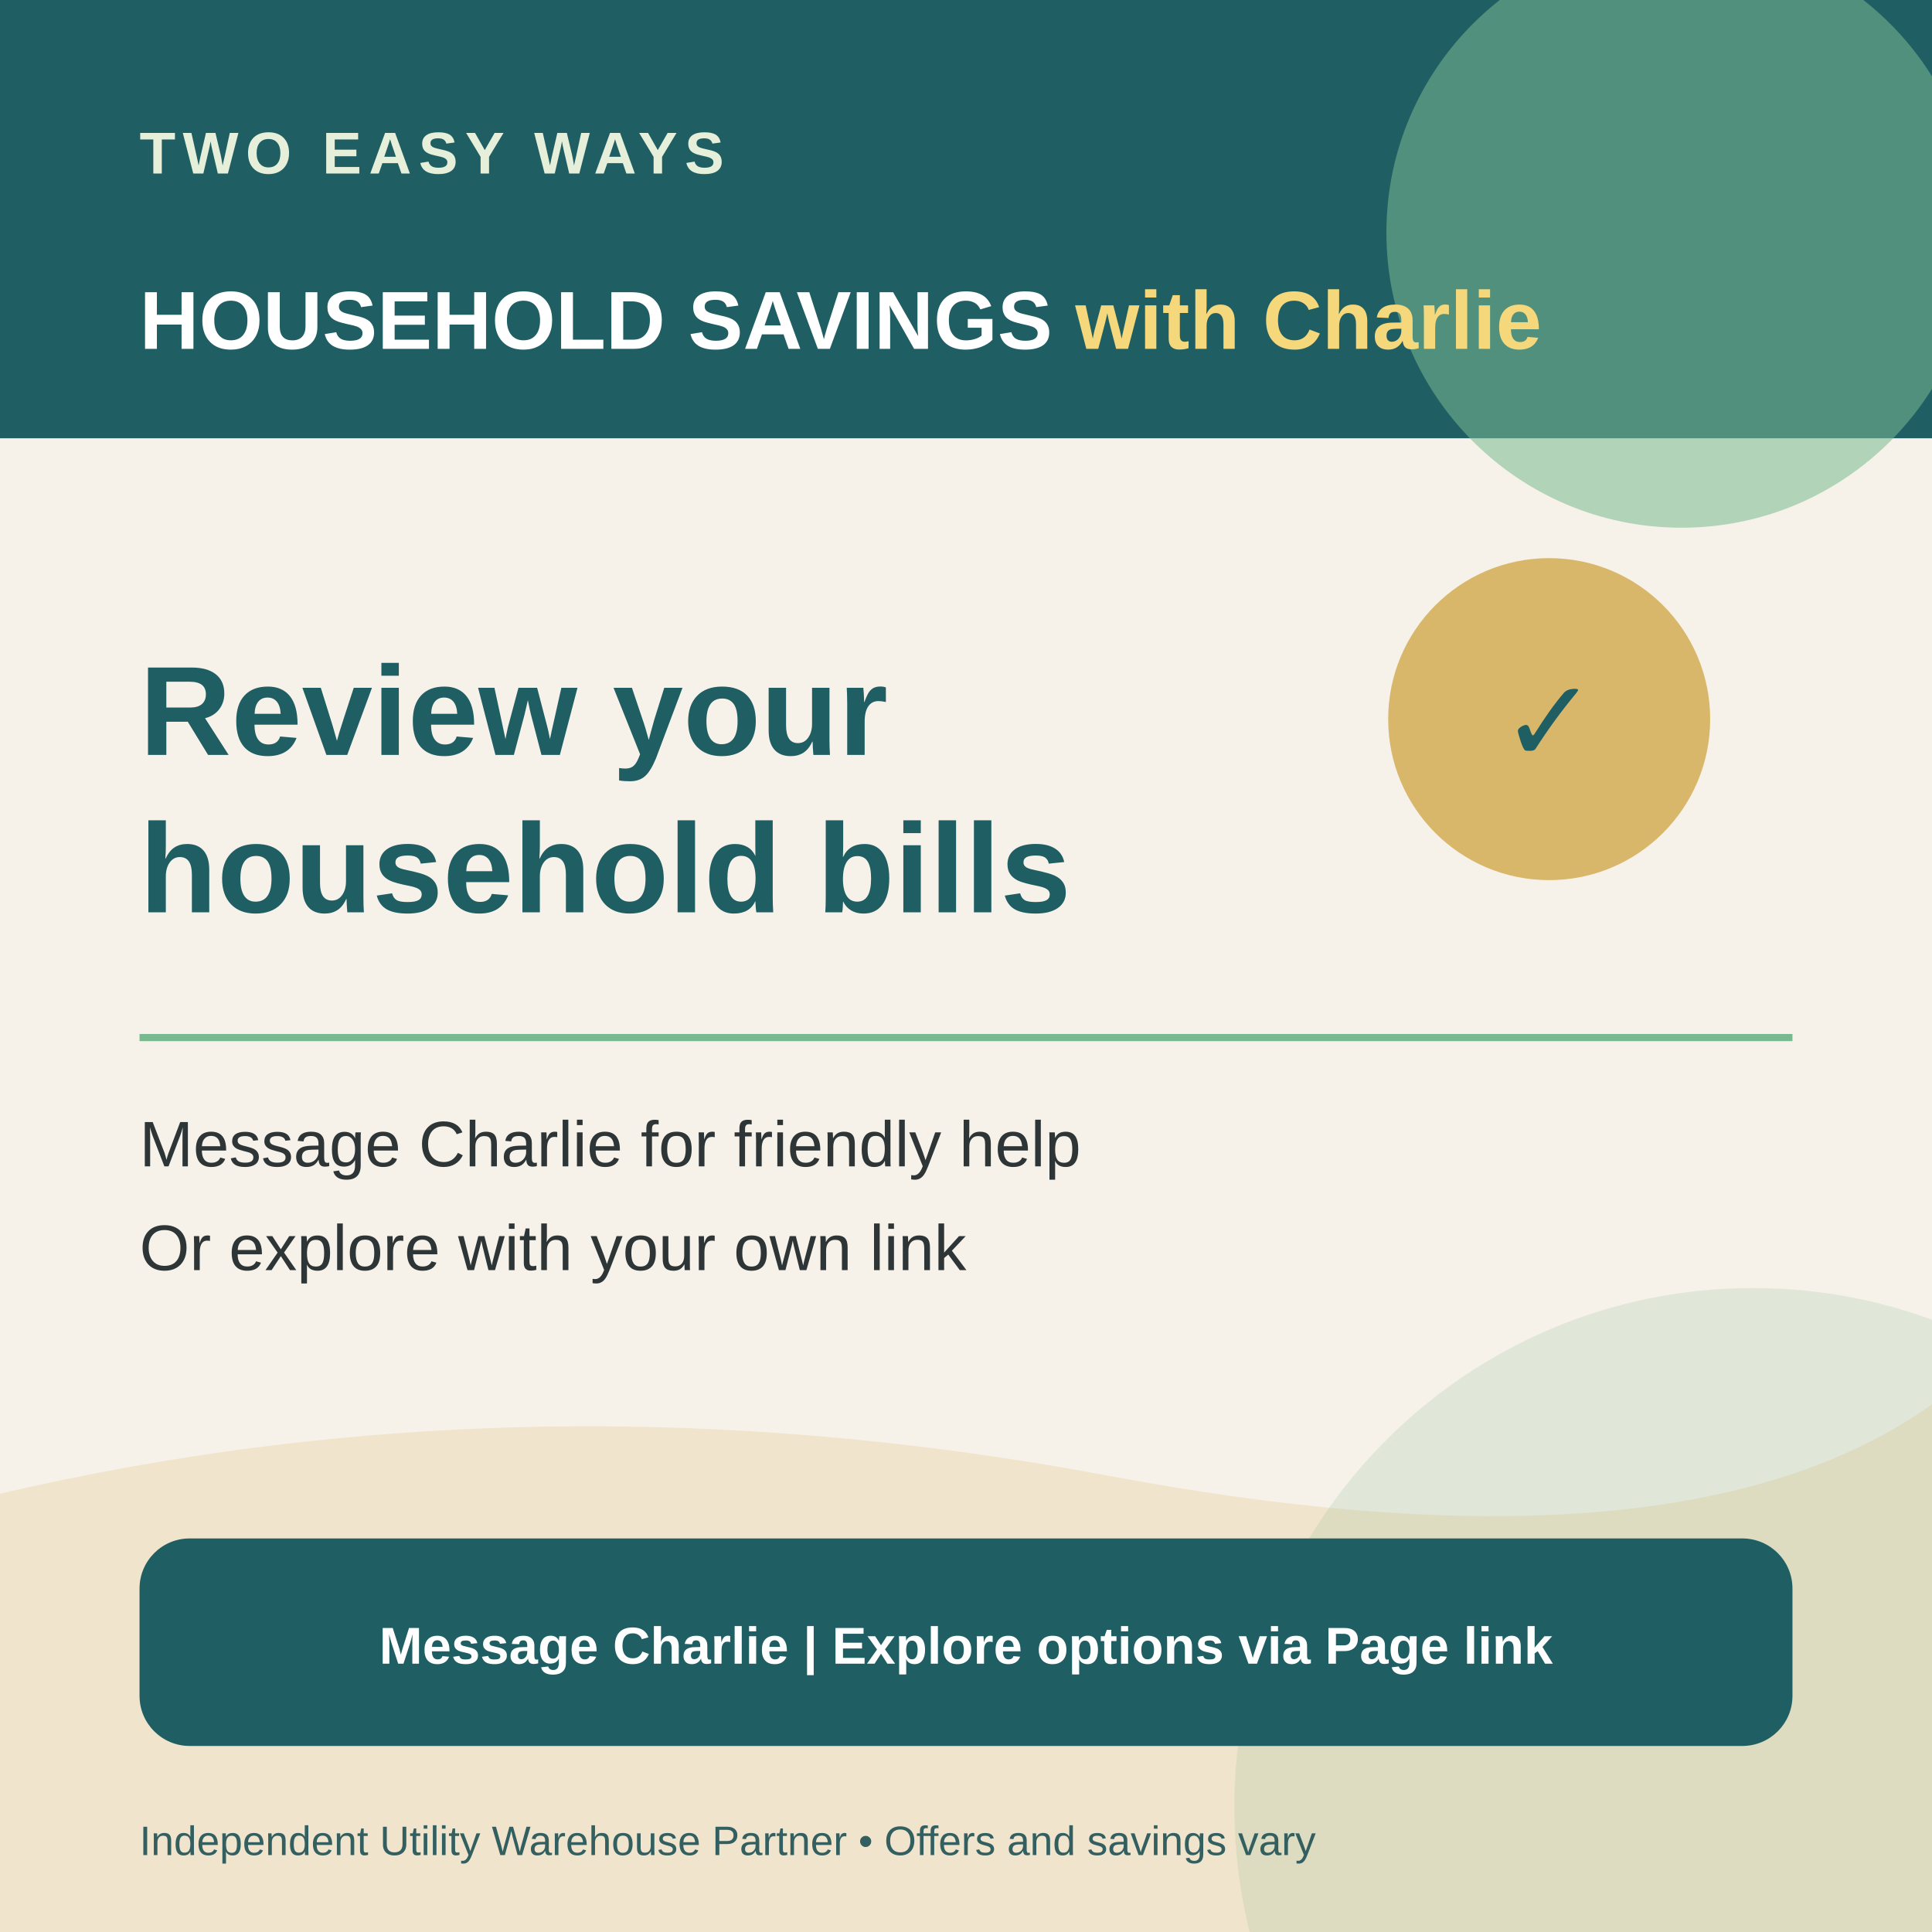
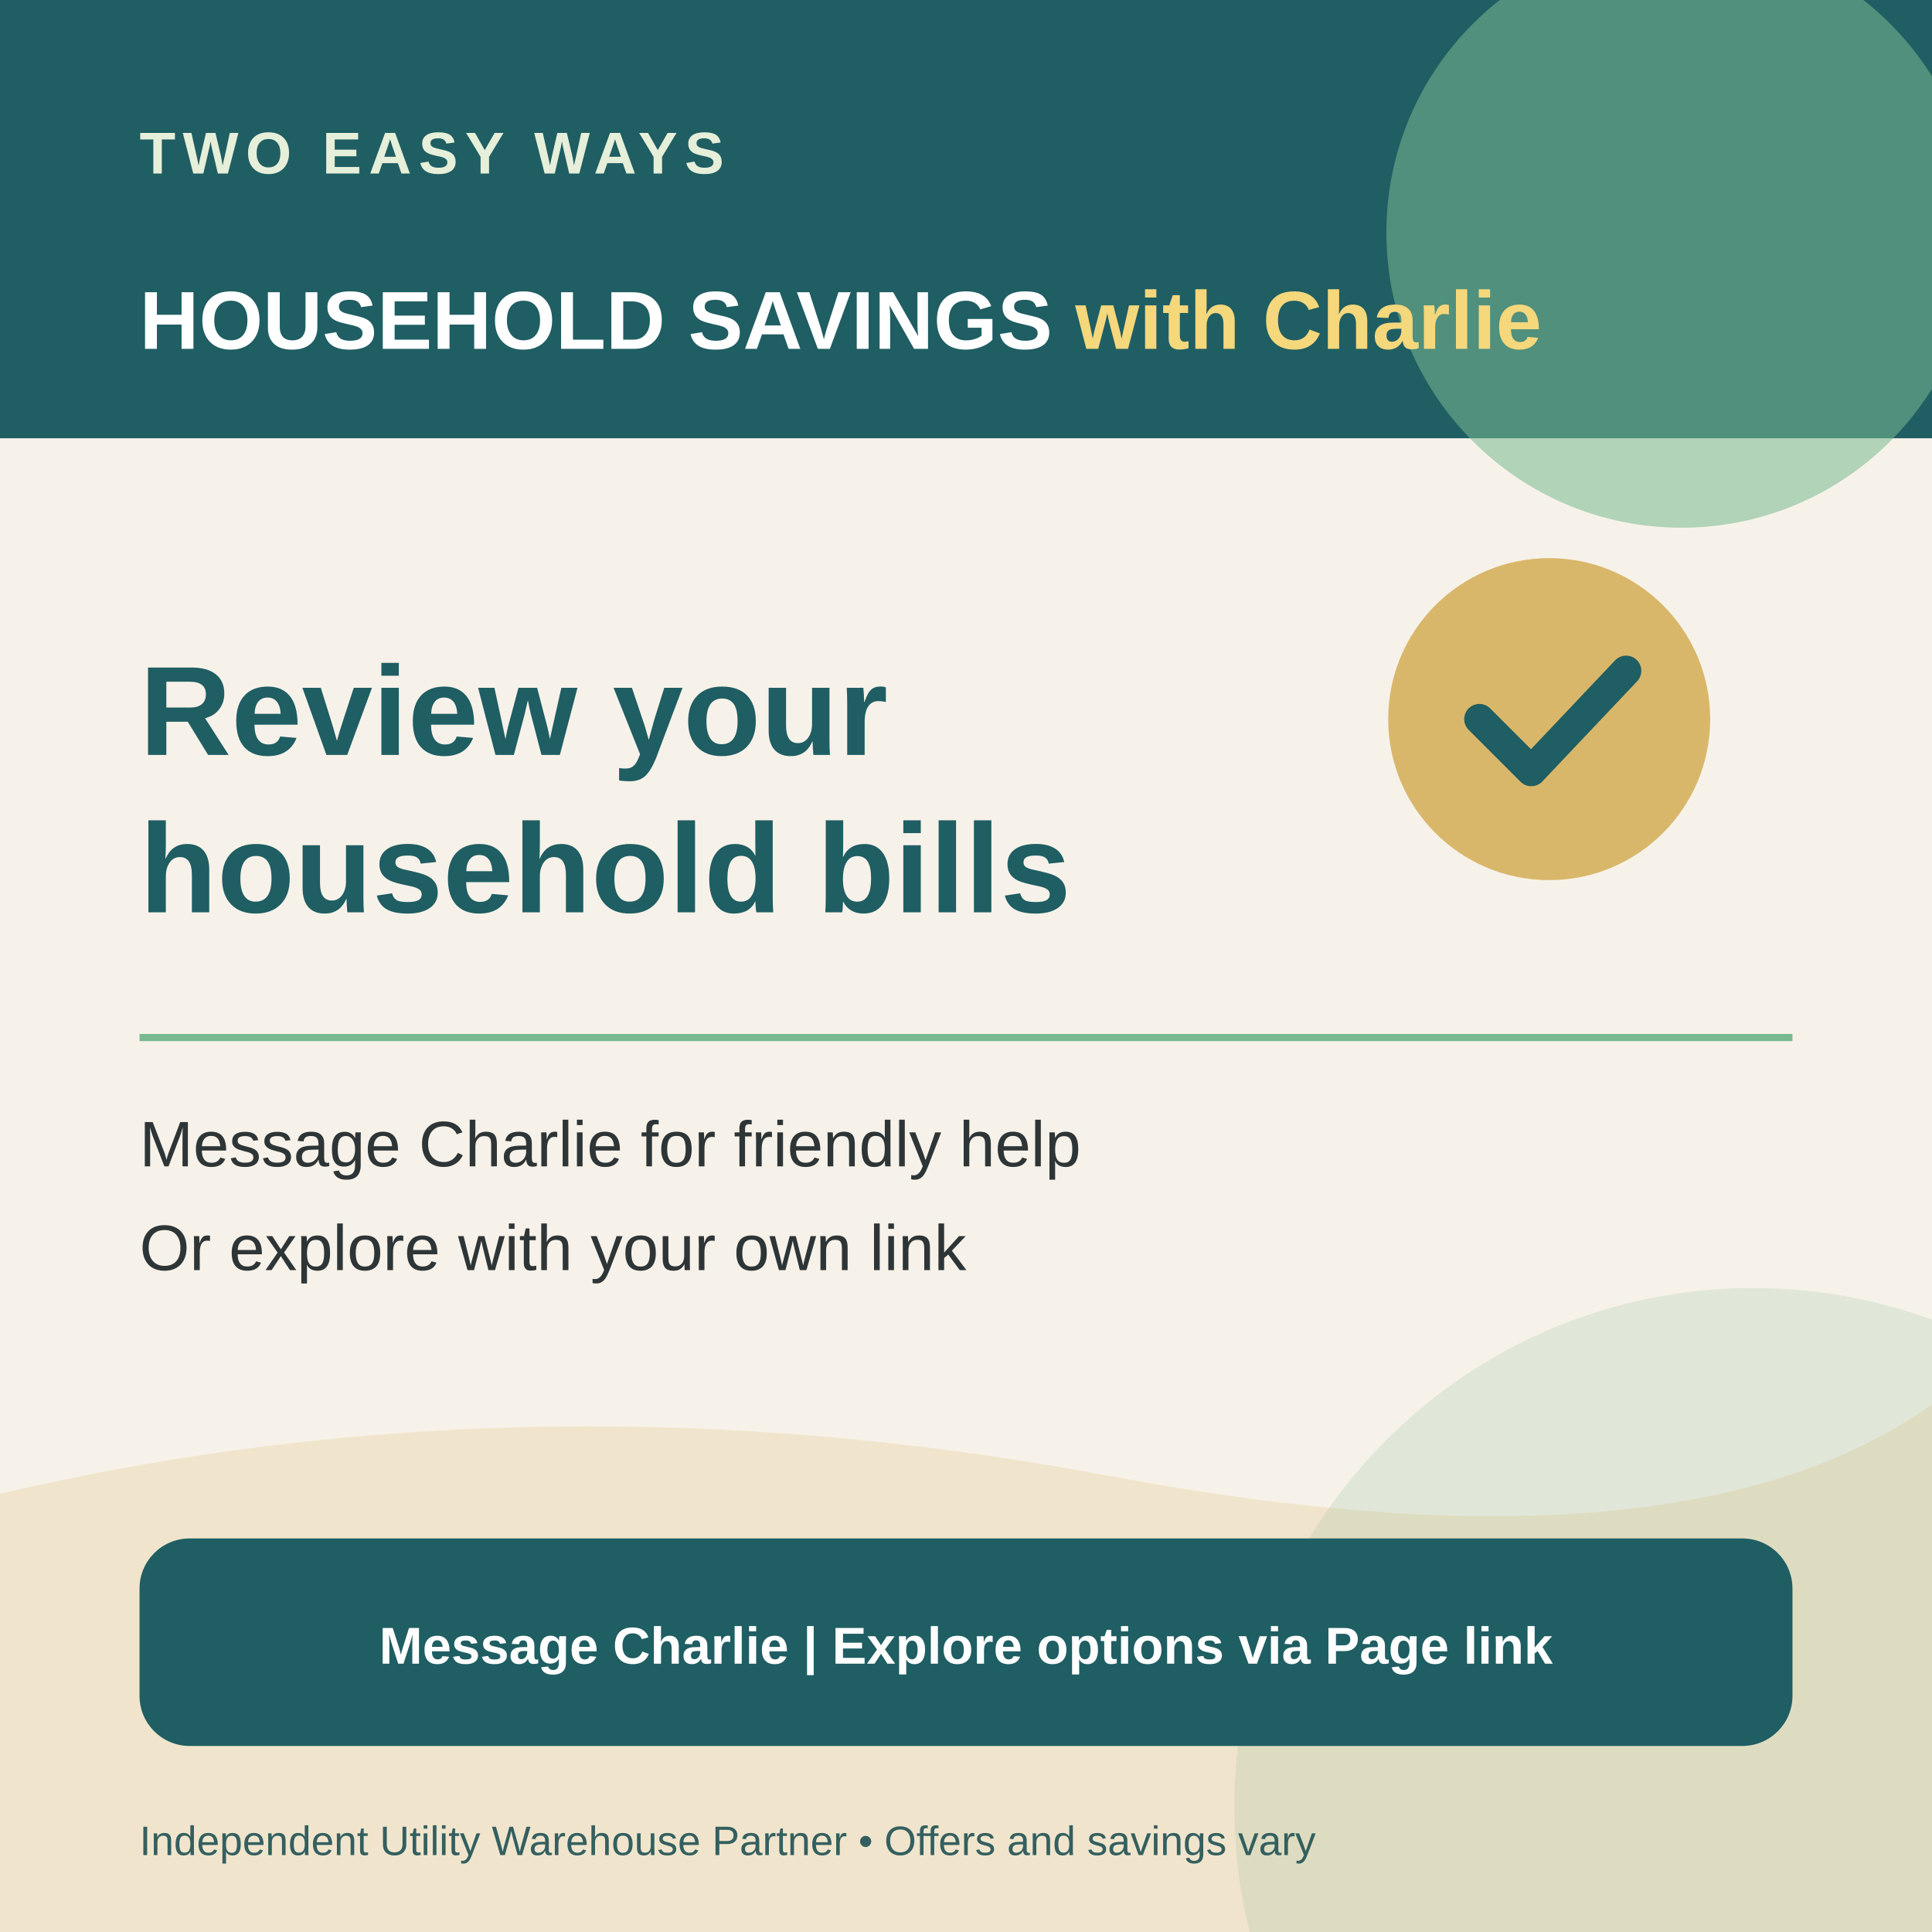
<svg xmlns="http://www.w3.org/2000/svg" width="1080" height="1080" viewBox="0 0 1080 1080" role="img" aria-label="Review your household bills">
  <rect width="1080" height="1080" fill="#F7F2E9" />
  <rect x="0" y="0" width="1080" height="245" fill="#1F5E63" />
  <circle cx="940" cy="130" r="165" fill="#78B98F" opacity=".55" />
  <circle cx="980" cy="1010" r="290" fill="#78B98F" opacity=".18" />
  <path d="M0 835 Q300 765 620 825 T1080 785 V1080 H0Z" fill="#D9B76A" opacity=".23" />
  <text x="78" y="97" font-family="Arial,sans-serif" font-size="33" font-weight="700" fill="#E6EFD9" letter-spacing="4">TWO EASY WAYS</text>
  <text x="78" y="195" font-family="Arial,sans-serif" font-size="46" font-weight="700" fill="#FFFFFF">HOUSEHOLD SAVINGS <tspan fill="#F5D77C">with Charlie</tspan>
  </text>
  <circle cx="866" cy="402" r="90" fill="#D9B76A" />
-   <text x="866" y="426" text-anchor="middle" font-family="Arial,sans-serif" font-size="65" font-weight="700" fill="#1F5E63">✓</text>
+   <path d="M827 402 L856 431 L909 375" fill="none" stroke="#1F5E63" stroke-width="17" stroke-linecap="round" stroke-linejoin="round" />
  <text x="78" y="422" font-family="Arial,sans-serif" font-size="71" font-weight="700" fill="#1F5E63">Review your</text>
  <text x="78" y="510" font-family="Arial,sans-serif" font-size="71" font-weight="700" fill="#1F5E63">household bills</text>
  <rect x="78" y="578" width="924" height="4" fill="#78B98F" />
  <text x="78" y="652" font-family="Arial,sans-serif" font-size="36" fill="#2E3537">Message Charlie for friendly help</text>
  <text x="78" y="710" font-family="Arial,sans-serif" font-size="36" fill="#2E3537">Or explore with your own link</text>
  <rect x="78" y="860" width="924" height="116" rx="28" fill="#1F5E63" />
  <text x="540" y="930" text-anchor="middle" font-family="Arial,sans-serif" font-size="29" font-weight="700" fill="#FFFFFF">Message Charlie  |  Explore options via Page link</text>
  <text x="78" y="1037" font-family="Arial,sans-serif" font-size="23" fill="#345F60">Independent Utility Warehouse Partner • Offers and savings vary</text>
</svg>
